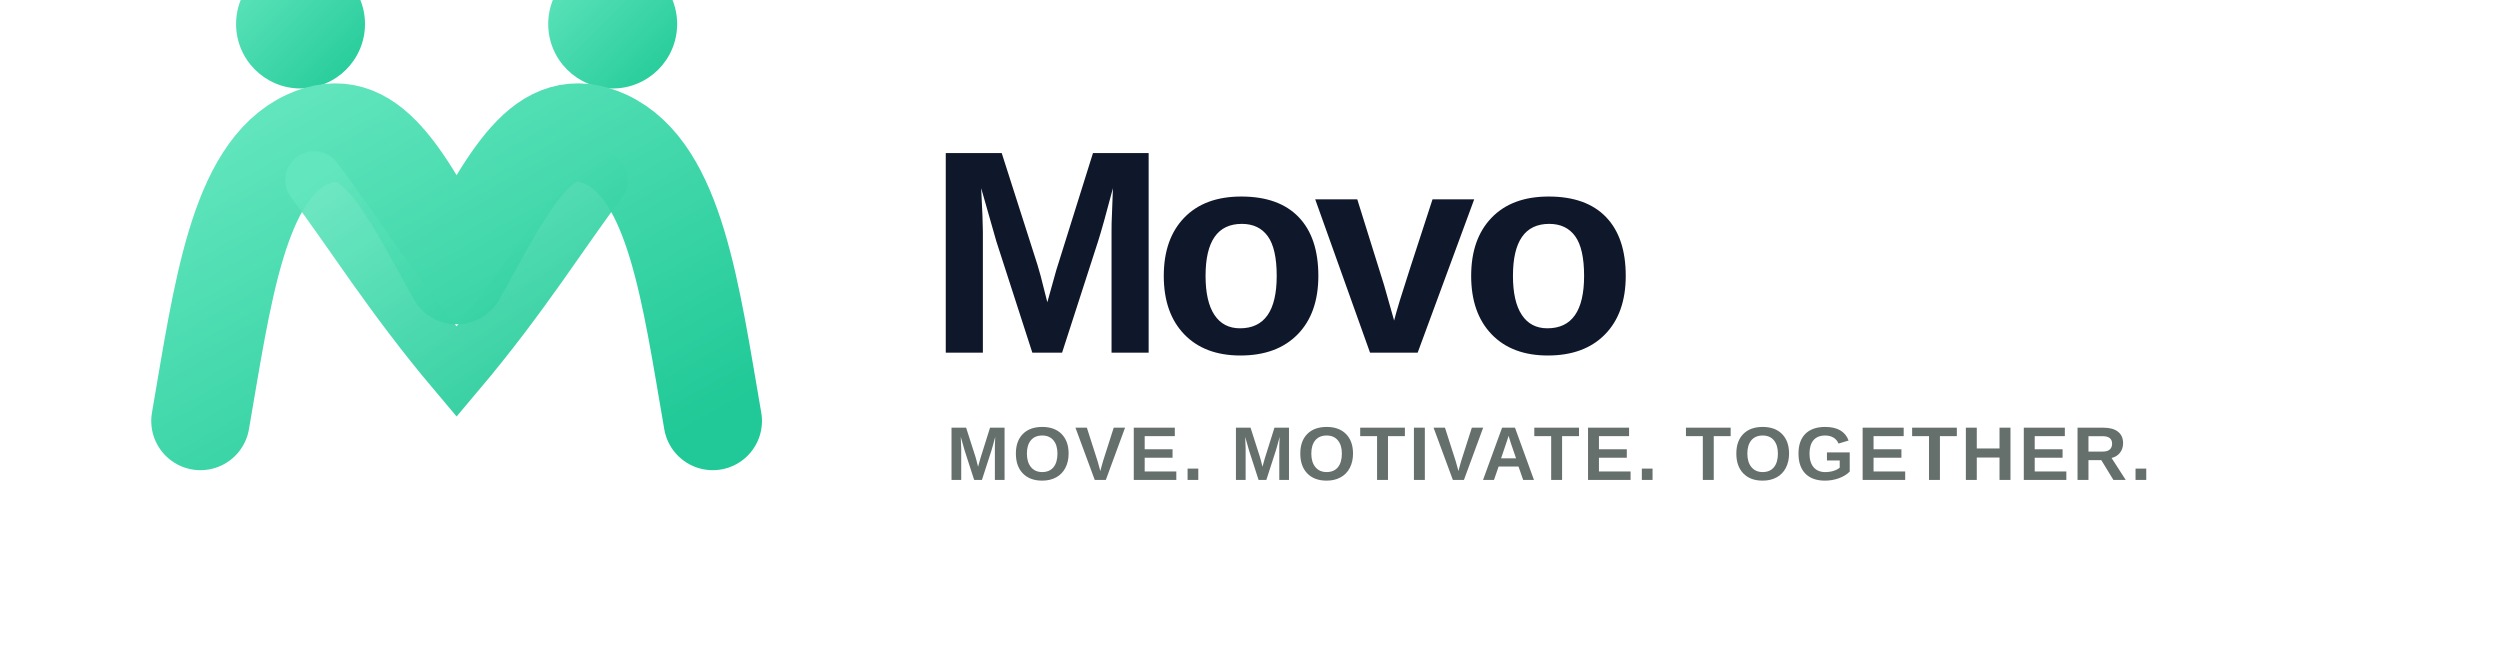
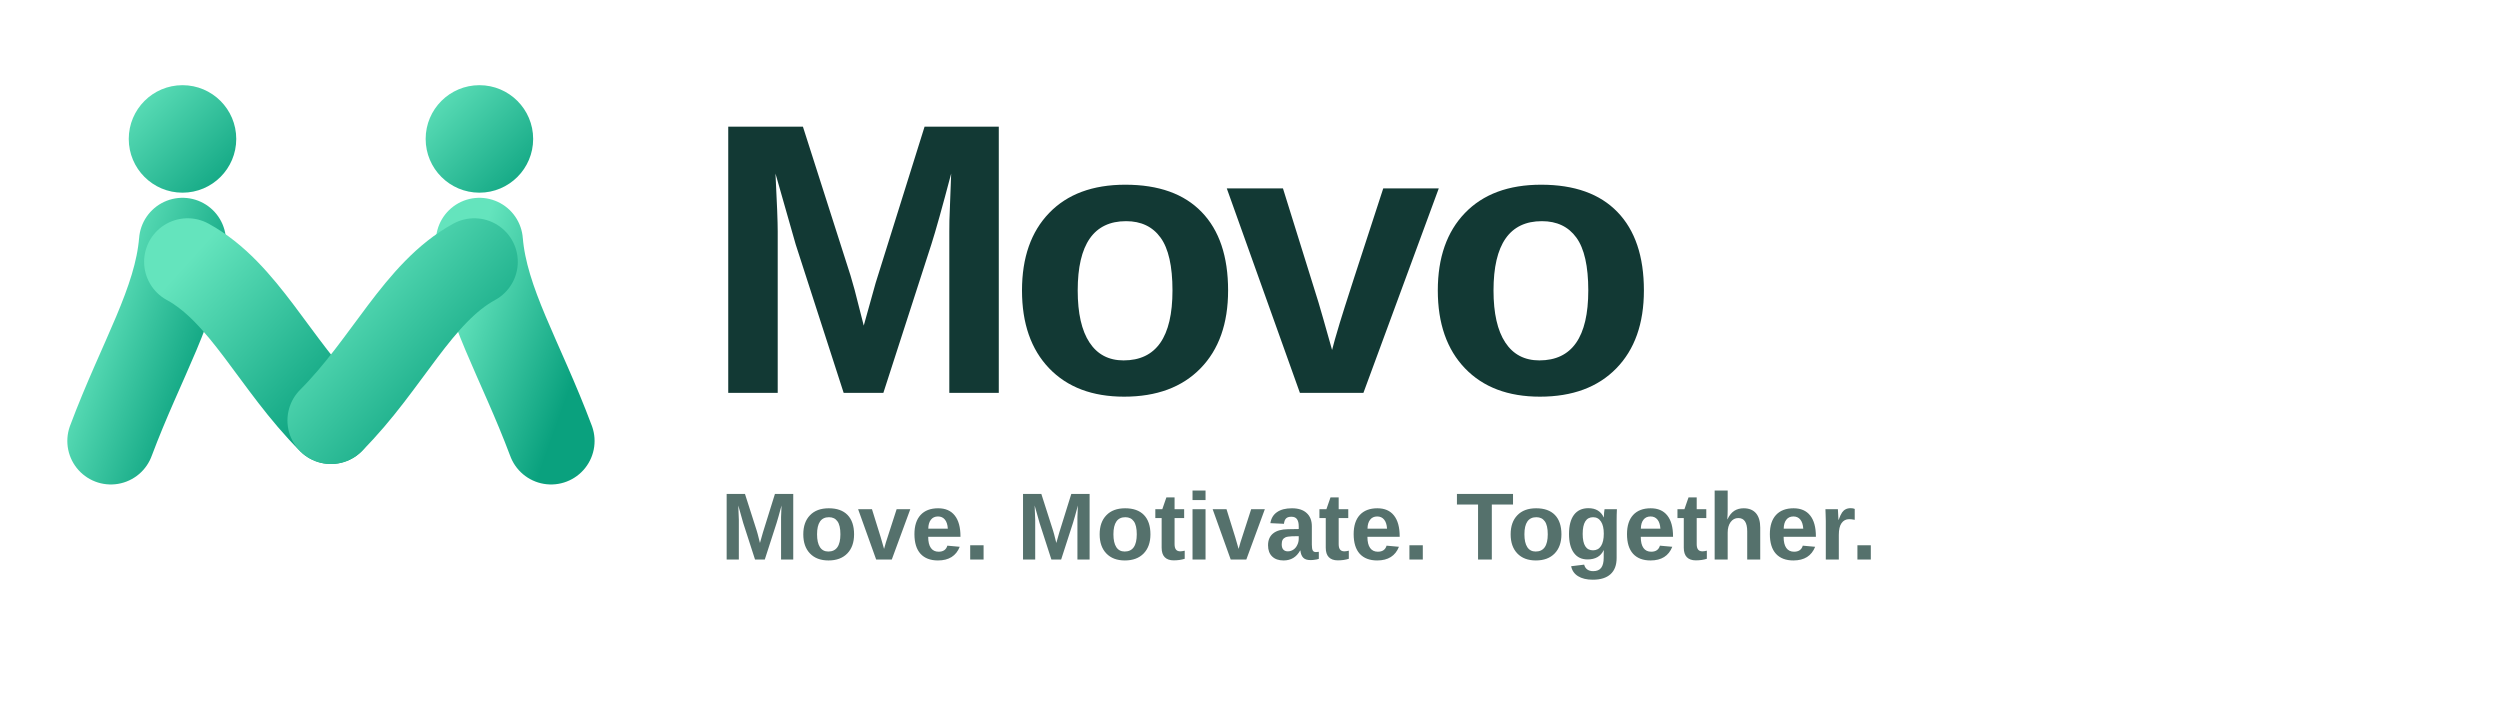
- <svg xmlns="http://www.w3.org/2000/svg" viewBox="0 0 1120 300">
-   <g transform="translate(10,-85) scale(.76)">
+ <svg xmlns="http://www.w3.org/2000/svg" viewBox="0 0 420 118">
+   <g transform="translate(4 7) scale(.86)">
    <defs>
      <linearGradient id="g" x1="0" y1="0" x2="1" y2="1">
-         <stop stop-color="#63E6BE" />
-         <stop offset="1" stop-color="#20C997" />
+         <stop stop-color="#64E4BD" />
+         <stop offset="1" stop-color="#0AA17E" />
      </linearGradient>
    </defs>
-     <circle cx="164" cy="126" r="38" fill="url(#g)" />
-     <circle cx="348" cy="126" r="38" fill="url(#g)" />
-     <path d="M105 360 C118 285 127 213 168 194 C205 177 224 216 256 274 C288 216 307 177 344 194 C385 213 394 285 407 360" fill="none" stroke="url(#g)" stroke-width="58" stroke-linecap="round" stroke-linejoin="round" />
-     <path d="M172 218 C194 247 218 286 256 331 C294 286 318 247 340 218" fill="none" stroke="url(#g)" stroke-width="34" stroke-linecap="round" opacity=".92" />
+     <g fill="none" stroke="url(#g)" stroke-width="17" stroke-linecap="round" stroke-linejoin="round">
+       <path d="M31 39 C30 51 23 62 17 78" />
+       <path d="M32 43 C43 49 49 63 60 74" />
+       <path d="M89 39 C90 51 97 62 103 78" />
+       <path d="M88 43 C77 49 71 63 60 74" />
+     </g>
+     <circle cx="31" cy="19" r="10.5" fill="url(#g)" />
+     <circle cx="89" cy="19" r="10.5" fill="url(#g)" />
  </g>
-   <text x="415" y="158" font-family="Arial Rounded MT Bold,Arial,sans-serif" font-size="130" font-weight="900" letter-spacing="-7" fill="#0F172A">Movo</text>
-   <text x="424" y="215" font-family="Arial,sans-serif" font-size="34" font-weight="600" letter-spacing="1.4" fill="#65706D">MOVE. MOTIVATE. TOGETHER.</text>
+   <text x="118" y="66" font-family="Nunito Sans,Arial,sans-serif" font-size="65" font-weight="900" letter-spacing="-3" fill="#123934">Movo</text>
+   <text x="121" y="94" font-family="Nunito Sans,Arial,sans-serif" font-size="16" font-weight="700" fill="#55716C">Move. Motivate. Together.</text>
</svg>
